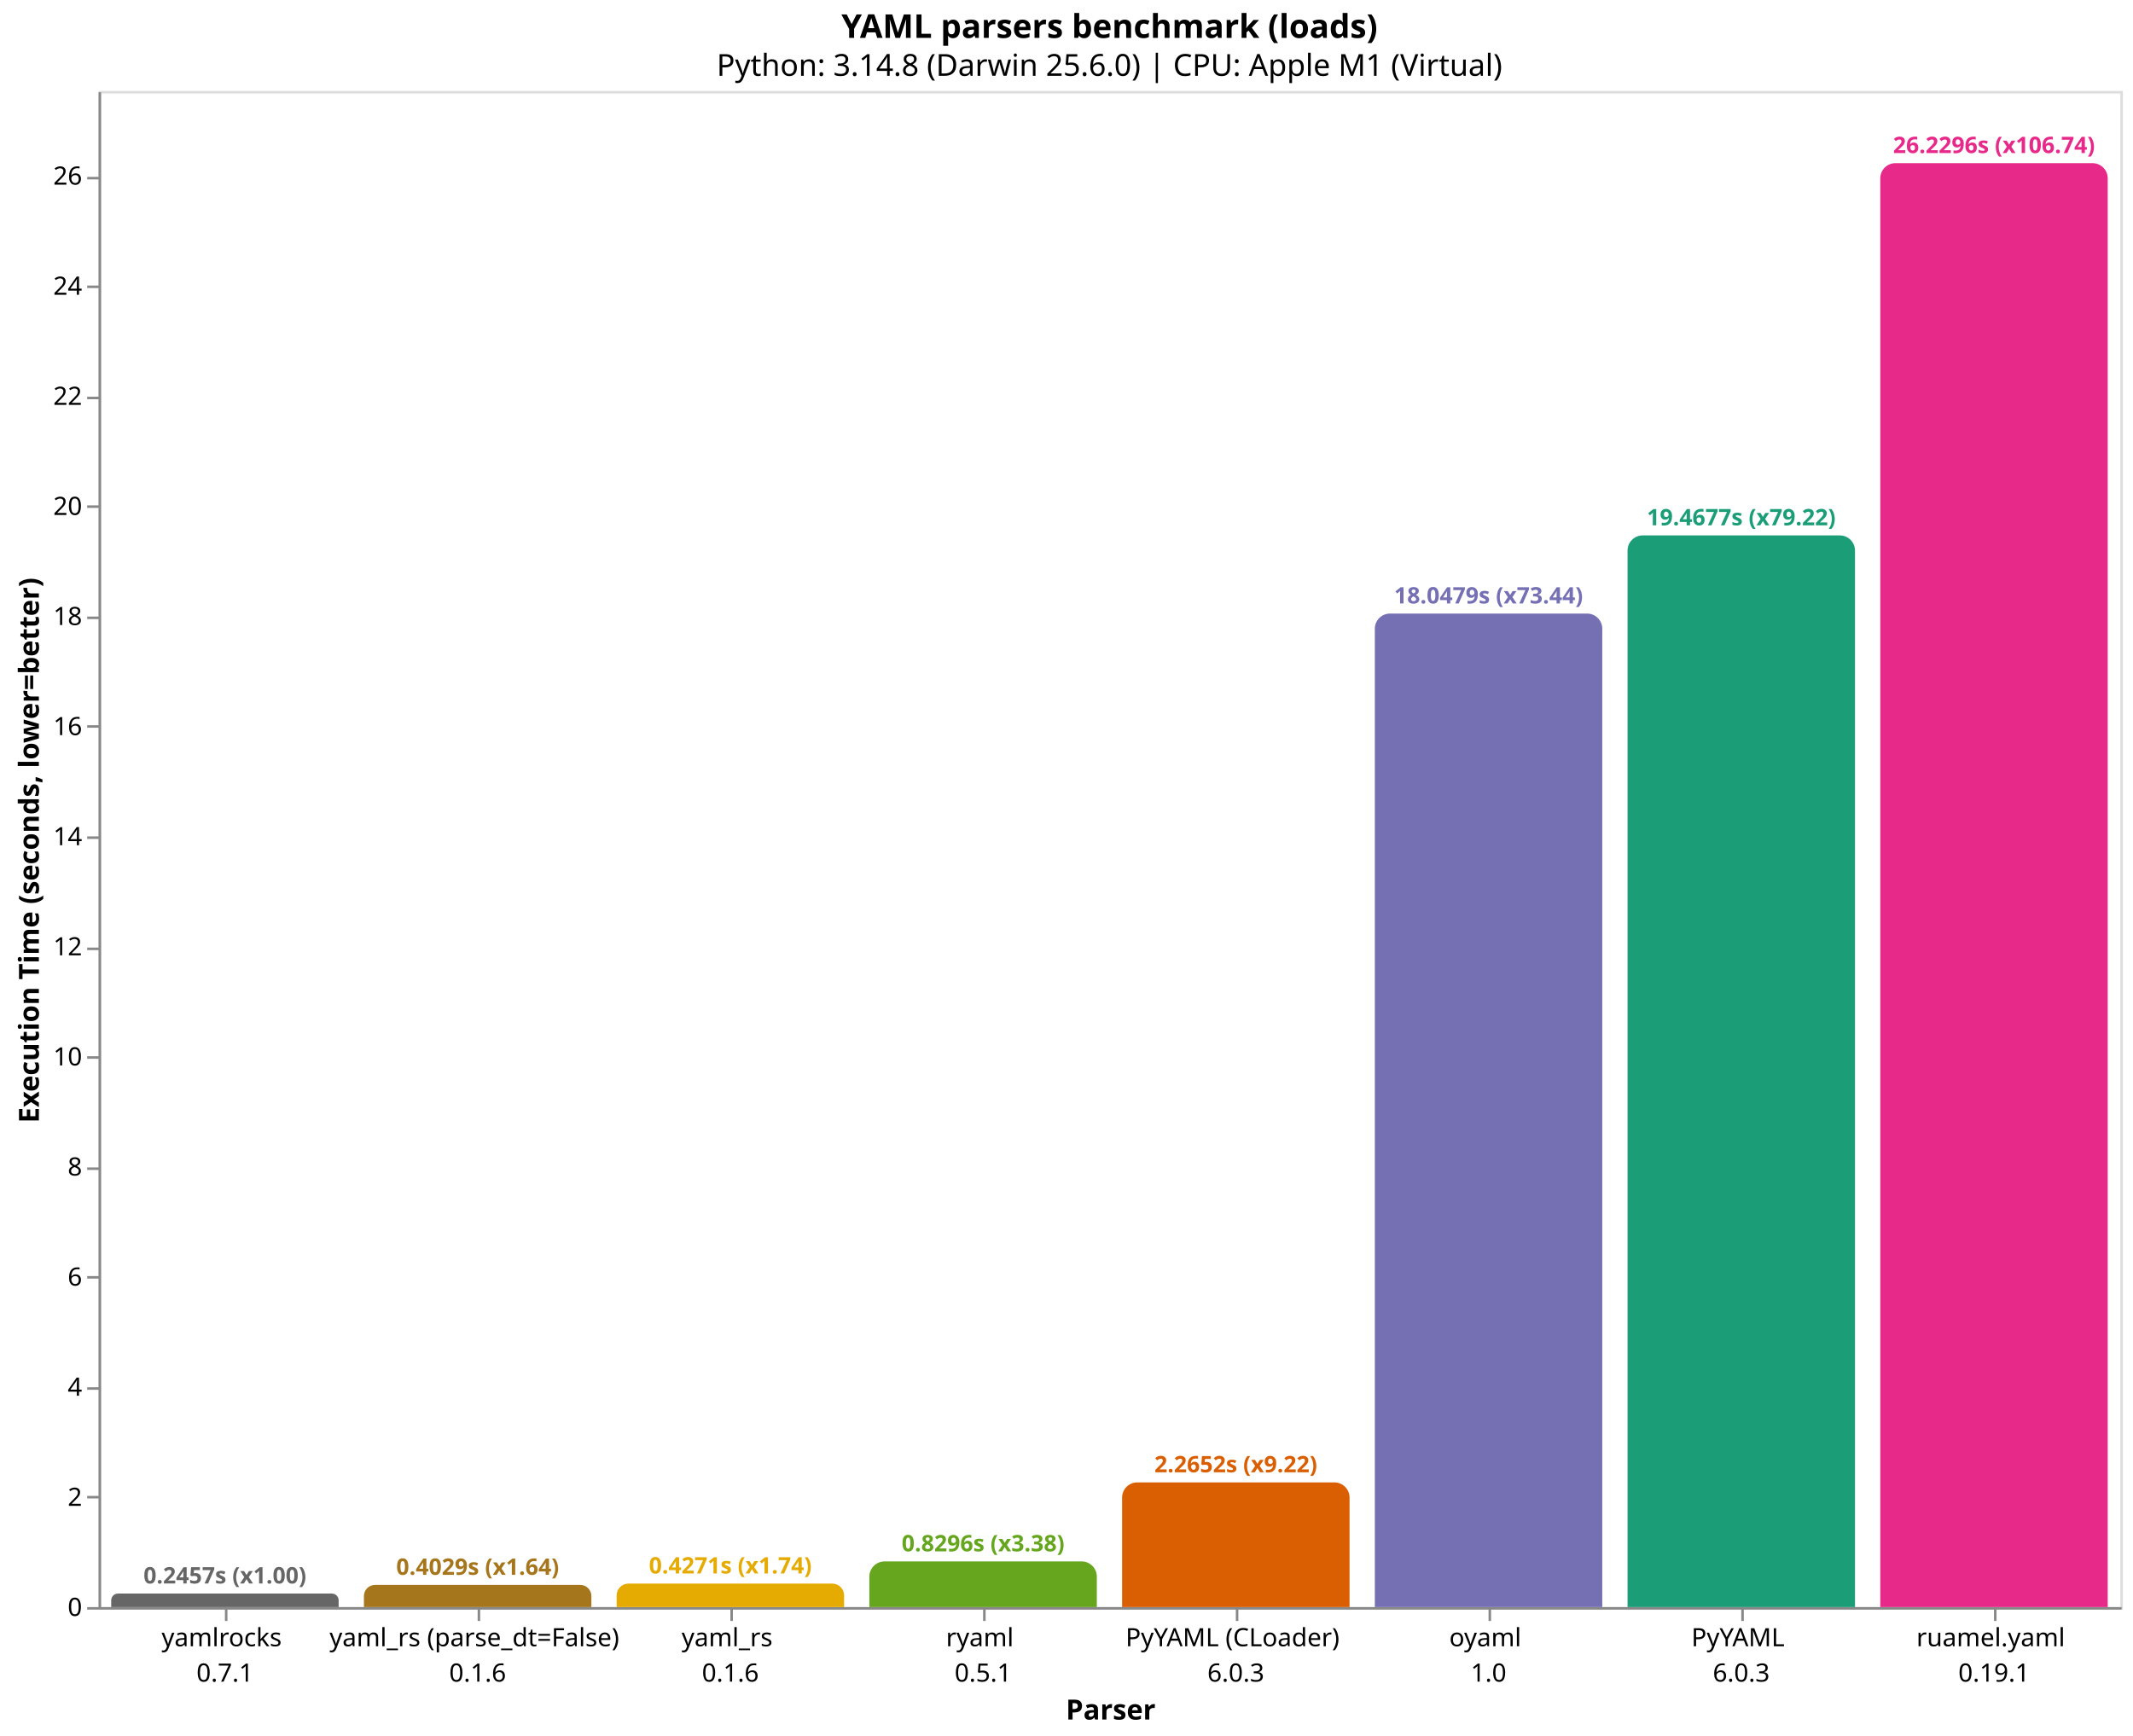
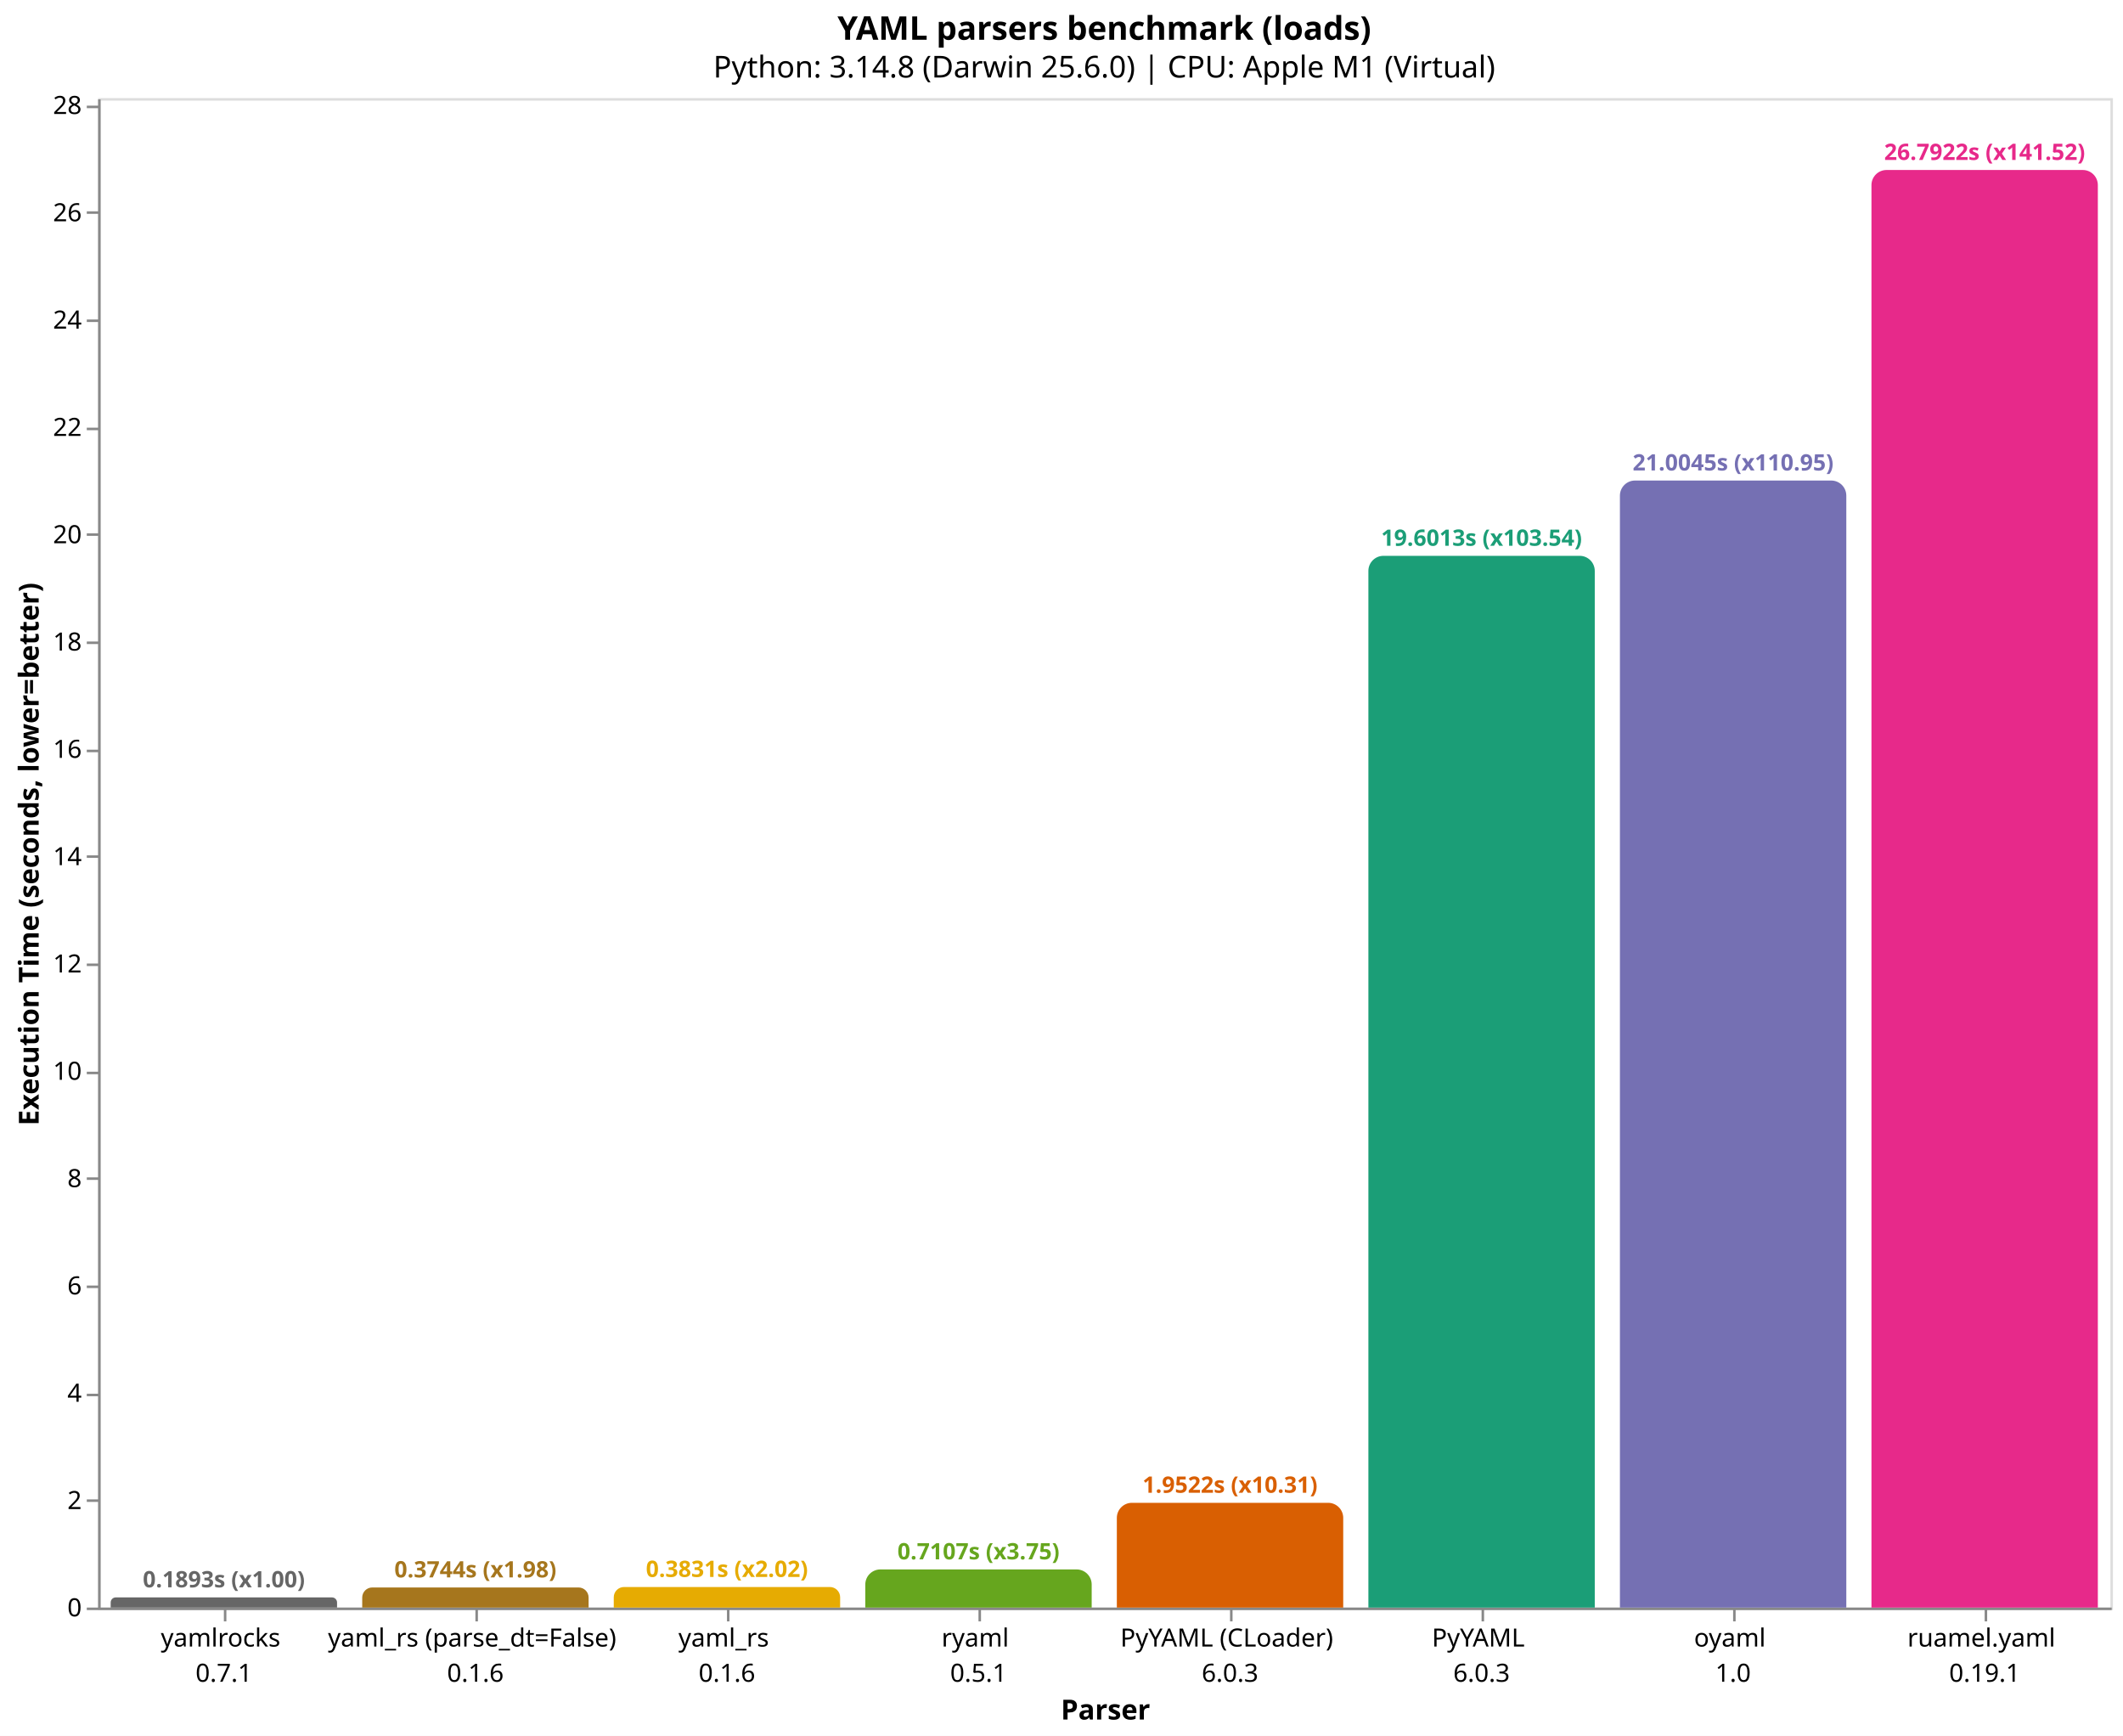
- <svg xmlns="http://www.w3.org/2000/svg" version="1.1" class="marks" width="844" height="687" viewBox="0 0 844 687">
-   <rect width="844" height="687" fill="white" />
-   <g fill="none" stroke-miterlimit="10" transform="translate(39,36)">
+ <svg xmlns="http://www.w3.org/2000/svg" version="1.1" class="marks" width="844" height="690" viewBox="0 0 844 690">
+   <rect width="844" height="690" fill="white" />
+   <g fill="none" stroke-miterlimit="10" transform="translate(39,39)">
    <g class="mark-group role-frame root" role="graphics-object" aria-roledescription="group mark container">
      <g transform="translate(0,0)">
        <path class="background" aria-hidden="true" d="M0.5,0.5h800v600h-800Z" stroke="#ddd" />
        <g>
          <g class="mark-group role-axis" role="graphics-symbol" aria-roledescription="axis" aria-label="X-axis titled 'Parser' for a discrete scale with 8 values: yamlrocks&#10;0.7.1, yaml_rs (parse_dt=False)&#10;0.1.6, yaml_rs&#10;0.1.6, ryaml&#10;0.5.1, PyYAML (CLoader)&#10;6.0.3, ending with ruamel.yaml&#10;0.19.1">
            <g transform="translate(0.5,600.5)">
              <path class="background" aria-hidden="true" d="M0,0h0v0h0Z" pointer-events="none" />
              <g>
                <g class="mark-rule role-axis-tick" pointer-events="none">
                  <line transform="translate(50,0)" x2="0" y2="5" stroke="#888" stroke-width="1" opacity="1" />
                  <line transform="translate(150,0)" x2="0" y2="5" stroke="#888" stroke-width="1" opacity="1" />
                  <line transform="translate(250,0)" x2="0" y2="5" stroke="#888" stroke-width="1" opacity="1" />
                  <line transform="translate(350,0)" x2="0" y2="5" stroke="#888" stroke-width="1" opacity="1" />
                  <line transform="translate(450,0)" x2="0" y2="5" stroke="#888" stroke-width="1" opacity="1" />
                  <line transform="translate(550,0)" x2="0" y2="5" stroke="#888" stroke-width="1" opacity="1" />
                  <line transform="translate(650,0)" x2="0" y2="5" stroke="#888" stroke-width="1" opacity="1" />
                  <line transform="translate(750,0)" x2="0" y2="5" stroke="#888" stroke-width="1" opacity="1" />
                </g>
                <g class="mark-text role-axis-label" pointer-events="none">
                  <text text-anchor="middle" transform="translate(49.5,15)" font-family="sans-serif" font-size="10px" fill="#000" opacity="1">
                    <tspan>yamlrocks</tspan>
                    <tspan x="0" dy="14">0.7.1</tspan>
                  </text>
                  <text text-anchor="middle" transform="translate(149.5,15)" font-family="sans-serif" font-size="10px" fill="#000" opacity="1">
                    <tspan>yaml_rs (parse_dt=False)</tspan>
                    <tspan x="0" dy="14">0.1.6</tspan>
                  </text>
                  <text text-anchor="middle" transform="translate(249.5,15)" font-family="sans-serif" font-size="10px" fill="#000" opacity="1">
                    <tspan>yaml_rs</tspan>
                    <tspan x="0" dy="14">0.1.6</tspan>
                  </text>
                  <text text-anchor="middle" transform="translate(349.5,15)" font-family="sans-serif" font-size="10px" fill="#000" opacity="1">
                    <tspan>ryaml</tspan>
                    <tspan x="0" dy="14">0.5.1</tspan>
                  </text>
                  <text text-anchor="middle" transform="translate(449.5,15)" font-family="sans-serif" font-size="10px" fill="#000" opacity="1">
                    <tspan>PyYAML (CLoader)</tspan>
                    <tspan x="0" dy="14">6.0.3</tspan>
                  </text>
                  <text text-anchor="middle" transform="translate(549.5,15)" font-family="sans-serif" font-size="10px" fill="#000" opacity="1">
+                     <tspan>PyYAML</tspan>
+                     <tspan x="0" dy="14">6.0.3</tspan>
+                   </text>
+                   <text text-anchor="middle" transform="translate(649.5,15)" font-family="sans-serif" font-size="10px" fill="#000" opacity="1">
                    <tspan>oyaml</tspan>
                    <tspan x="0" dy="14">1.0</tspan>
-                   </text>
-                   <text text-anchor="middle" transform="translate(649.5,15)" font-family="sans-serif" font-size="10px" fill="#000" opacity="1">
-                     <tspan>PyYAML</tspan>
-                     <tspan x="0" dy="14">6.0.3</tspan>
                  </text>
                  <text text-anchor="middle" transform="translate(749.5,15)" font-family="sans-serif" font-size="10px" fill="#000" opacity="1">
                    <tspan>ruamel.yaml</tspan>
                    <tspan x="0" dy="14">0.19.1</tspan>
                  </text>
                </g>
                <g class="mark-rule role-axis-domain" pointer-events="none">
                  <line transform="translate(0,0)" x2="800" y2="0" stroke="#888" stroke-width="1" opacity="1" />
                </g>
                <g class="mark-text role-axis-title" pointer-events="none">
                  <text text-anchor="middle" transform="translate(400,44)" font-family="sans-serif" font-size="11px" font-weight="bold" fill="#000" opacity="1">Parser</text>
                </g>
              </g>
              <path class="foreground" aria-hidden="true" d="" pointer-events="none" display="none" />
            </g>
          </g>
          <g class="mark-group role-axis" role="graphics-symbol" aria-roledescription="axis" aria-label="Y-axis titled 'Execution Time (seconds, lower=better)' for a linear scale with values from 0 to 28">
            <g transform="translate(0.5,0.5)">
              <path class="background" aria-hidden="true" d="M0,0h0v0h0Z" pointer-events="none" />
              <g>
                <g class="mark-rule role-axis-tick" pointer-events="none">
                  <line transform="translate(0,600)" x2="-5" y2="0" stroke="#888" stroke-width="1" opacity="1" />
-                   <line transform="translate(0,556)" x2="-5" y2="0" stroke="#888" stroke-width="1" opacity="1" />
-                   <line transform="translate(0,513)" x2="-5" y2="0" stroke="#888" stroke-width="1" opacity="1" />
-                   <line transform="translate(0,469)" x2="-5" y2="0" stroke="#888" stroke-width="1" opacity="1" />
-                   <line transform="translate(0,426)" x2="-5" y2="0" stroke="#888" stroke-width="1" opacity="1" />
-                   <line transform="translate(0,382)" x2="-5" y2="0" stroke="#888" stroke-width="1" opacity="1" />
-                   <line transform="translate(0,339)" x2="-5" y2="0" stroke="#888" stroke-width="1" opacity="1" />
-                   <line transform="translate(0,295)" x2="-5" y2="0" stroke="#888" stroke-width="1" opacity="1" />
-                   <line transform="translate(0,251)" x2="-5" y2="0" stroke="#888" stroke-width="1" opacity="1" />
-                   <line transform="translate(0,208)" x2="-5" y2="0" stroke="#888" stroke-width="1" opacity="1" />
-                   <line transform="translate(0,164)" x2="-5" y2="0" stroke="#888" stroke-width="1" opacity="1" />
-                   <line transform="translate(0,121)" x2="-5" y2="0" stroke="#888" stroke-width="1" opacity="1" />
-                   <line transform="translate(0,77)" x2="-5" y2="0" stroke="#888" stroke-width="1" opacity="1" />
-                   <line transform="translate(0,34)" x2="-5" y2="0" stroke="#888" stroke-width="1" opacity="1" />
+                   <line transform="translate(0,557)" x2="-5" y2="0" stroke="#888" stroke-width="1" opacity="1" />
+                   <line transform="translate(0,515)" x2="-5" y2="0" stroke="#888" stroke-width="1" opacity="1" />
+                   <line transform="translate(0,472)" x2="-5" y2="0" stroke="#888" stroke-width="1" opacity="1" />
+                   <line transform="translate(0,429)" x2="-5" y2="0" stroke="#888" stroke-width="1" opacity="1" />
+                   <line transform="translate(0,387)" x2="-5" y2="0" stroke="#888" stroke-width="1" opacity="1" />
+                   <line transform="translate(0,344)" x2="-5" y2="0" stroke="#888" stroke-width="1" opacity="1" />
+                   <line transform="translate(0,301)" x2="-5" y2="0" stroke="#888" stroke-width="1" opacity="1" />
+                   <line transform="translate(0,259)" x2="-5" y2="0" stroke="#888" stroke-width="1" opacity="1" />
+                   <line transform="translate(0,216)" x2="-5" y2="0" stroke="#888" stroke-width="1" opacity="1" />
+                   <line transform="translate(0,173)" x2="-5" y2="0" stroke="#888" stroke-width="1" opacity="1" />
+                   <line transform="translate(0,131)" x2="-5" y2="0" stroke="#888" stroke-width="1" opacity="1" />
+                   <line transform="translate(0,88)" x2="-5" y2="0" stroke="#888" stroke-width="1" opacity="1" />
+                   <line transform="translate(0,45)" x2="-5" y2="0" stroke="#888" stroke-width="1" opacity="1" />
+                   <line transform="translate(0,3)" x2="-5" y2="0" stroke="#888" stroke-width="1" opacity="1" />
                </g>
                <g class="mark-text role-axis-label" pointer-events="none">
                  <text text-anchor="end" transform="translate(-7,603)" font-family="sans-serif" font-size="10px" fill="#000" opacity="1">0</text>
-                   <text text-anchor="end" transform="translate(-7,559.4288)" font-family="sans-serif" font-size="10px" fill="#000" opacity="1">2</text>
-                   <text text-anchor="end" transform="translate(-7,515.8576)" font-family="sans-serif" font-size="10px" fill="#000" opacity="1">4</text>
-                   <text text-anchor="end" transform="translate(-7,472.2864)" font-family="sans-serif" font-size="10px" fill="#000" opacity="1">6</text>
-                   <text text-anchor="end" transform="translate(-7,428.7151)" font-family="sans-serif" font-size="10px" fill="#000" opacity="1">8</text>
-                   <text text-anchor="end" transform="translate(-7,385.1439)" font-family="sans-serif" font-size="10px" fill="#000" opacity="1">10</text>
-                   <text text-anchor="end" transform="translate(-7,341.5727)" font-family="sans-serif" font-size="10px" fill="#000" opacity="1">12</text>
-                   <text text-anchor="end" transform="translate(-7,298.0015)" font-family="sans-serif" font-size="10px" fill="#000" opacity="1">14</text>
-                   <text text-anchor="end" transform="translate(-7,254.4303)" font-family="sans-serif" font-size="10px" fill="#000" opacity="1">16</text>
-                   <text text-anchor="end" transform="translate(-7,210.8591)" font-family="sans-serif" font-size="10px" fill="#000" opacity="1">18</text>
-                   <text text-anchor="end" transform="translate(-7,167.2879)" font-family="sans-serif" font-size="10px" fill="#000" opacity="1">20</text>
-                   <text text-anchor="end" transform="translate(-7,123.7166)" font-family="sans-serif" font-size="10px" fill="#000" opacity="1">22</text>
-                   <text text-anchor="end" transform="translate(-7,80.14543)" font-family="sans-serif" font-size="10px" fill="#000" opacity="1">24</text>
-                   <text text-anchor="end" transform="translate(-7,36.57421)" font-family="sans-serif" font-size="10px" fill="#000" opacity="1">26</text>
+                   <text text-anchor="end" transform="translate(-7,560.3436)" font-family="sans-serif" font-size="10px" fill="#000" opacity="1">2</text>
+                   <text text-anchor="end" transform="translate(-7,517.6872)" font-family="sans-serif" font-size="10px" fill="#000" opacity="1">4</text>
+                   <text text-anchor="end" transform="translate(-7,475.0308)" font-family="sans-serif" font-size="10px" fill="#000" opacity="1">6</text>
+                   <text text-anchor="end" transform="translate(-7,432.3744)" font-family="sans-serif" font-size="10px" fill="#000" opacity="1">8</text>
+                   <text text-anchor="end" transform="translate(-7,389.718)" font-family="sans-serif" font-size="10px" fill="#000" opacity="1">10</text>
+                   <text text-anchor="end" transform="translate(-7,347.0616)" font-family="sans-serif" font-size="10px" fill="#000" opacity="1">12</text>
+                   <text text-anchor="end" transform="translate(-7,304.4052)" font-family="sans-serif" font-size="10px" fill="#000" opacity="1">14</text>
+                   <text text-anchor="end" transform="translate(-7,261.7488)" font-family="sans-serif" font-size="10px" fill="#000" opacity="1">16</text>
+                   <text text-anchor="end" transform="translate(-7,219.0924)" font-family="sans-serif" font-size="10px" fill="#000" opacity="1">18</text>
+                   <text text-anchor="end" transform="translate(-7,176.436)" font-family="sans-serif" font-size="10px" fill="#000" opacity="1">20</text>
+                   <text text-anchor="end" transform="translate(-7,133.7795)" font-family="sans-serif" font-size="10px" fill="#000" opacity="1">22</text>
+                   <text text-anchor="end" transform="translate(-7,91.12314)" font-family="sans-serif" font-size="10px" fill="#000" opacity="1">24</text>
+                   <text text-anchor="end" transform="translate(-7,48.46674)" font-family="sans-serif" font-size="10px" fill="#000" opacity="1">26</text>
+                   <text text-anchor="end" transform="translate(-7,5.810334)" font-family="sans-serif" font-size="10px" fill="#000" opacity="1">28</text>
                </g>
                <g class="mark-rule role-axis-domain" pointer-events="none">
                  <line transform="translate(0,600)" x2="0" y2="-600" stroke="#888" stroke-width="1" opacity="1" />
                </g>
                <g class="mark-text role-axis-title" pointer-events="none">
                  <text text-anchor="middle" transform="translate(-22.12305,300) rotate(-90) translate(0,-2)" font-family="sans-serif" font-size="11px" font-weight="bold" fill="#000" opacity="1">Execution Time (seconds, lower=better)</text>
                </g>
              </g>
              <path class="foreground" aria-hidden="true" d="" pointer-events="none" display="none" />
            </g>
          </g>
          <g class="mark-group role-scope" role="graphics-object" aria-roledescription="group mark container">
-             <g transform="translate(5,594.6465)">
-               <path class="background" aria-hidden="true" d="M2.677,0L87.323,0C88.801,0,90,1.199,90,2.677L90,5.353C90,5.353,90,5.353,90,5.353L0,5.353C0,5.353,0,5.353,0,5.353L0,2.677C0,1.199,1.199,0,2.677,0Z" />
+             <g transform="translate(5,595.9622)">
+               <path class="background" aria-hidden="true" d="M2.019,0L87.981,0C89.095,0,90,0.905,90,2.019L90,4.038C90,4.038,90,4.038,90,4.038L0,4.038C0,4.038,0,4.038,0,4.038L0,2.019C0,0.905,0.905,0,2.019,0Z" />
              <g clip-path="url(#clip1)">
                <g class="mark-group role-scope" role="graphics-object" aria-roledescription="group mark container">
-                   <g transform="translate(0,-594.6465)">
-                     <path class="background" aria-hidden="true" d="M0,0h90v0h-90Z" />
-                     <g>
-                       <g class="mark-rect role-mark layer_0_marks" role="graphics-object" aria-roledescription="rect mark container">
-                         <path aria-label="Parser: yamlrocks&#10;0.7.1; Execution Time (seconds, lower=better): 0.245733875; parser: yamlrocks; Execution Time (s): 0.2457; Slowdown: 1.00" role="graphics-symbol" aria-roledescription="bar" d="M0,594.647h90v5.353h-90Z" fill="#666666" />
-                       </g>
-                     </g>
-                     <path class="foreground" aria-hidden="true" d="" display="none" />
-                   </g>
-                 </g>
-               </g>
-               <path class="foreground" aria-hidden="true" d="" display="none" />
-             </g>
-             <g transform="translate(105,591.2234)">
-               <path class="background" aria-hidden="true" d="M4.388,0L85.612,0C88.034,0,90,1.966,90,4.388L90,8.777C90,8.777,90,8.777,90,8.777L0,8.777C0,8.777,0,8.777,0,8.777L0,4.388C0,1.966,1.966,0,4.388,0Z" />
+                   <g transform="translate(0,-595.9622)">
+                     <path class="background" aria-hidden="true" d="M0,0h90v0h-90Z" />
+                     <g>
+                       <g class="mark-rect role-mark layer_0_marks" role="graphics-object" aria-roledescription="rect mark container">
+                         <path aria-label="Parser: yamlrocks&#10;0.7.1; Execution Time (seconds, lower=better): 0.189315403; parser: yamlrocks; Execution Time (s): 0.1893; Slowdown: 1.00" role="graphics-symbol" aria-roledescription="bar" d="M0,595.962h90v4.038h-90Z" fill="#666666" />
+                       </g>
+                     </g>
+                     <path class="foreground" aria-hidden="true" d="" display="none" />
+                   </g>
+                 </g>
+               </g>
+               <path class="foreground" aria-hidden="true" d="" display="none" />
+             </g>
+             <g transform="translate(105,592.0141)">
+               <path class="background" aria-hidden="true" d="M3.993,0L86.007,0C88.211,0,90,1.789,90,3.993L90,7.986C90,7.986,90,7.986,90,7.986L0,7.986C0,7.986,0,7.986,0,7.986L0,3.993C0,1.789,1.789,0,3.993,0Z" />
              <g clip-path="url(#clip2)">
                <g class="mark-group role-scope" role="graphics-object" aria-roledescription="group mark container">
-                   <g transform="translate(0,-591.2234)">
-                     <path class="background" aria-hidden="true" d="M0,0h90v0h-90Z" />
-                     <g>
-                       <g class="mark-rect role-mark layer_0_marks" role="graphics-object" aria-roledescription="rect mark container">
-                         <path aria-label="Parser: yaml_rs (parse_dt=False)&#10;0.1.6; Execution Time (seconds, lower=better): 0.402861375; parser: yaml_rs (parse_dt=False); Execution Time (s): 0.4029; Slowdown: 1.64" role="graphics-symbol" aria-roledescription="bar" d="M0,591.223h90v8.777h-90Z" fill="#a6761d" />
-                       </g>
-                     </g>
-                     <path class="foreground" aria-hidden="true" d="" display="none" />
-                   </g>
-                 </g>
-               </g>
-               <path class="foreground" aria-hidden="true" d="" display="none" />
-             </g>
-             <g transform="translate(205,590.696)">
-               <path class="background" aria-hidden="true" d="M4.652,0L85.348,0C87.916,0,90,2.084,90,4.652L90,9.304C90,9.304,90,9.304,90,9.304L0,9.304C0,9.304,0,9.304,0,9.304L0,4.652C0,2.084,2.084,0,4.652,0Z" />
+                   <g transform="translate(0,-592.0141)">
+                     <path class="background" aria-hidden="true" d="M0,0h90v0h-90Z" />
+                     <g>
+                       <g class="mark-rect role-mark layer_0_marks" role="graphics-object" aria-roledescription="rect mark container">
+                         <path aria-label="Parser: yaml_rs (parse_dt=False)&#10;0.1.6; Execution Time (seconds, lower=better): 0.374429152667; parser: yaml_rs (parse_dt=False); Execution Time (s): 0.3744; Slowdown: 1.98" role="graphics-symbol" aria-roledescription="bar" d="M0,592.014h90v7.986h-90Z" fill="#a6761d" />
+                       </g>
+                     </g>
+                     <path class="foreground" aria-hidden="true" d="" display="none" />
+                   </g>
+                 </g>
+               </g>
+               <path class="foreground" aria-hidden="true" d="" display="none" />
+             </g>
+             <g transform="translate(205,591.8289)">
+               <path class="background" aria-hidden="true" d="M4.086,0L85.914,0C88.169,0,90,1.831,90,4.086L90,8.171C90,8.171,90,8.171,90,8.171L0,8.171C0,8.171,0,8.171,0,8.171L0,4.086C0,1.831,1.831,0,4.086,0Z" />
              <g clip-path="url(#clip3)">
                <g class="mark-group role-scope" role="graphics-object" aria-roledescription="group mark container">
-                   <g transform="translate(0,-590.696)">
-                     <path class="background" aria-hidden="true" d="M0,0h90v0h-90Z" />
-                     <g>
-                       <g class="mark-rect role-mark layer_0_marks" role="graphics-object" aria-roledescription="rect mark container">
-                         <path aria-label="Parser: yaml_rs&#10;0.1.6; Execution Time (seconds, lower=better): 0.427072611; parser: yaml_rs; Execution Time (s): 0.4271; Slowdown: 1.74" role="graphics-symbol" aria-roledescription="bar" d="M0,590.696h90v9.304h-90Z" fill="#e6ab02" />
-                       </g>
-                     </g>
-                     <path class="foreground" aria-hidden="true" d="" display="none" />
-                   </g>
-                 </g>
-               </g>
-               <path class="foreground" aria-hidden="true" d="" display="none" />
-             </g>
-             <g transform="translate(305,581.9274)">
-               <path class="background" aria-hidden="true" d="M6,0L84,0C87.311,0,90,2.689,90,6L90,18.073C90,18.073,90,18.073,90,18.073L0,18.073C0,18.073,0,18.073,0,18.073L0,6C0,2.689,2.689,0,6,0Z" />
+                   <g transform="translate(0,-591.8289)">
+                     <path class="background" aria-hidden="true" d="M0,0h90v0h-90Z" />
+                     <g>
+                       <g class="mark-rect role-mark layer_0_marks" role="graphics-object" aria-roledescription="rect mark container">
+                         <path aria-label="Parser: yaml_rs&#10;0.1.6; Execution Time (seconds, lower=better): 0.383112111333; parser: yaml_rs; Execution Time (s): 0.3831; Slowdown: 2.02" role="graphics-symbol" aria-roledescription="bar" d="M0,591.829h90v8.171h-90Z" fill="#e6ab02" />
+                       </g>
+                     </g>
+                     <path class="foreground" aria-hidden="true" d="" display="none" />
+                   </g>
+                 </g>
+               </g>
+               <path class="foreground" aria-hidden="true" d="" display="none" />
+             </g>
+             <g transform="translate(305,584.8422)">
+               <path class="background" aria-hidden="true" d="M6,0L84,0C87.311,0,90,2.689,90,6L90,15.158C90,15.158,90,15.158,90,15.158L0,15.158C0,15.158,0,15.158,0,15.158L0,6C0,2.689,2.689,0,6,0Z" />
              <g clip-path="url(#clip4)">
                <g class="mark-group role-scope" role="graphics-object" aria-roledescription="group mark container">
-                   <g transform="translate(0,-581.9274)">
-                     <path class="background" aria-hidden="true" d="M0,0h90v0h-90Z" />
-                     <g>
-                       <g class="mark-rect role-mark layer_0_marks" role="graphics-object" aria-roledescription="rect mark container">
-                         <path aria-label="Parser: ryaml&#10;0.5.1; Execution Time (seconds, lower=better): 0.829567291667; parser: ryaml; Execution Time (s): 0.8296; Slowdown: 3.38" role="graphics-symbol" aria-roledescription="bar" d="M0,581.927h90v18.073h-90Z" fill="#66a61e" />
-                       </g>
-                     </g>
-                     <path class="foreground" aria-hidden="true" d="" display="none" />
-                   </g>
-                 </g>
-               </g>
-               <path class="foreground" aria-hidden="true" d="" display="none" />
-             </g>
-             <g transform="translate(405,550.6513)">
-               <path class="background" aria-hidden="true" d="M6,0L84,0C87.311,0,90,2.689,90,6L90,49.349C90,49.349,90,49.349,90,49.349L0,49.349C0,49.349,0,49.349,0,49.349L0,6C0,2.689,2.689,0,6,0Z" />
+                   <g transform="translate(0,-584.8422)">
+                     <path class="background" aria-hidden="true" d="M0,0h90v0h-90Z" />
+                     <g>
+                       <g class="mark-rect role-mark layer_0_marks" role="graphics-object" aria-roledescription="rect mark container">
+                         <path aria-label="Parser: ryaml&#10;0.5.1; Execution Time (seconds, lower=better): 0.710693347333; parser: ryaml; Execution Time (s): 0.7107; Slowdown: 3.75" role="graphics-symbol" aria-roledescription="bar" d="M0,584.842h90v15.158h-90Z" fill="#66a61e" />
+                       </g>
+                     </g>
+                     <path class="foreground" aria-hidden="true" d="" display="none" />
+                   </g>
+                 </g>
+               </g>
+               <path class="foreground" aria-hidden="true" d="" display="none" />
+             </g>
+             <g transform="translate(405,558.3622)">
+               <path class="background" aria-hidden="true" d="M6,0L84,0C87.311,0,90,2.689,90,6L90,41.638C90,41.638,90,41.638,90,41.638L0,41.638C0,41.638,0,41.638,0,41.638L0,6C0,2.689,2.689,0,6,0Z" />
              <g clip-path="url(#clip5)">
                <g class="mark-group role-scope" role="graphics-object" aria-roledescription="group mark container">
-                   <g transform="translate(0,-550.6513)">
-                     <path class="background" aria-hidden="true" d="M0,0h90v0h-90Z" />
-                     <g>
-                       <g class="mark-rect role-mark layer_0_marks" role="graphics-object" aria-roledescription="rect mark container">
-                         <path aria-label="Parser: PyYAML (CLoader)&#10;6.0.3; Execution Time (seconds, lower=better): 2.26519938867; parser: PyYAML (CLoader); Execution Time (s): 2.2652; Slowdown: 9.22" role="graphics-symbol" aria-roledescription="bar" d="M0,550.651h90v49.349h-90Z" fill="#d95f02" />
-                       </g>
-                     </g>
-                     <path class="foreground" aria-hidden="true" d="" display="none" />
-                   </g>
-                 </g>
-               </g>
-               <path class="foreground" aria-hidden="true" d="" display="none" />
-             </g>
-             <g transform="translate(505,206.8159)">
-               <path class="background" aria-hidden="true" d="M6,0L84,0C87.311,0,90,2.689,90,6L90,393.184C90,393.184,90,393.184,90,393.184L0,393.184C0,393.184,0,393.184,0,393.184L0,6C0,2.689,2.689,0,6,0Z" />
+                   <g transform="translate(0,-558.3622)">
+                     <path class="background" aria-hidden="true" d="M0,0h90v0h-90Z" />
+                     <g>
+                       <g class="mark-rect role-mark layer_0_marks" role="graphics-object" aria-roledescription="rect mark container">
+                         <path aria-label="Parser: PyYAML (CLoader)&#10;6.0.3; Execution Time (seconds, lower=better): 1.95224298633; parser: PyYAML (CLoader); Execution Time (s): 1.9522; Slowdown: 10.31" role="graphics-symbol" aria-roledescription="bar" d="M0,558.362h90v41.638h-90Z" fill="#d95f02" />
+                       </g>
+                     </g>
+                     <path class="foreground" aria-hidden="true" d="" display="none" />
+                   </g>
+                 </g>
+               </g>
+               <path class="foreground" aria-hidden="true" d="" display="none" />
+             </g>
+             <g transform="translate(505,181.9396)">
+               <path class="background" aria-hidden="true" d="M6,0L84,0C87.311,0,90,2.689,90,6L90,418.06C90,418.06,90,418.06,90,418.06L0,418.06C0,418.06,0,418.06,0,418.06L0,6C0,2.689,2.689,0,6,0Z" />
              <g clip-path="url(#clip6)">
                <g class="mark-group role-scope" role="graphics-object" aria-roledescription="group mark container">
-                   <g transform="translate(0,-206.8159)">
-                     <path class="background" aria-hidden="true" d="M0,0h90v0h-90Z" />
-                     <g>
-                       <g class="mark-rect role-mark layer_0_marks" role="graphics-object" aria-roledescription="rect mark container">
-                         <path aria-label="Parser: oyaml&#10;1.0; Execution Time (seconds, lower=better): 18.0478835143; parser: oyaml; Execution Time (s): 18.0479; Slowdown: 73.44" role="graphics-symbol" aria-roledescription="bar" d="M0,206.816h90v393.184h-90Z" fill="#7570b3" />
-                       </g>
-                     </g>
-                     <path class="foreground" aria-hidden="true" d="" display="none" />
-                   </g>
-                 </g>
-               </g>
-               <path class="foreground" aria-hidden="true" d="" display="none" />
-             </g>
-             <g transform="translate(605,175.8833)">
-               <path class="background" aria-hidden="true" d="M6,0L84,0C87.311,0,90,2.689,90,6L90,424.117C90,424.117,90,424.117,90,424.117L0,424.117C0,424.117,0,424.117,0,424.117L0,6C0,2.689,2.689,0,6,0Z" />
+                   <g transform="translate(0,-181.9396)">
+                     <path class="background" aria-hidden="true" d="M0,0h90v0h-90Z" />
+                     <g>
+                       <g class="mark-rect role-mark layer_0_marks" role="graphics-object" aria-roledescription="rect mark container">
+                         <path aria-label="Parser: PyYAML&#10;6.0.3; Execution Time (seconds, lower=better): 19.6012967363; parser: PyYAML; Execution Time (s): 19.6013; Slowdown: 103.54" role="graphics-symbol" aria-roledescription="bar" d="M0,181.94h90v418.06h-90Z" fill="#1b9e77" />
+                       </g>
+                     </g>
+                     <path class="foreground" aria-hidden="true" d="" display="none" />
+                   </g>
+                 </g>
+               </g>
+               <path class="foreground" aria-hidden="true" d="" display="none" />
+             </g>
+             <g transform="translate(605,152.0115)">
+               <path class="background" aria-hidden="true" d="M6,0L84,0C87.311,0,90,2.689,90,6L90,447.989C90,447.989,90,447.989,90,447.989L0,447.989C0,447.989,0,447.989,0,447.989L0,6C0,2.689,2.689,0,6,0Z" />
              <g clip-path="url(#clip7)">
                <g class="mark-group role-scope" role="graphics-object" aria-roledescription="group mark container">
-                   <g transform="translate(0,-175.8833)">
-                     <path class="background" aria-hidden="true" d="M0,0h90v0h-90Z" />
-                     <g>
-                       <g class="mark-rect role-mark layer_0_marks" role="graphics-object" aria-roledescription="rect mark container">
-                         <path aria-label="Parser: PyYAML&#10;6.0.3; Execution Time (seconds, lower=better): 19.4677469167; parser: PyYAML; Execution Time (s): 19.4677; Slowdown: 79.22" role="graphics-symbol" aria-roledescription="bar" d="M0,175.883h90v424.117h-90Z" fill="#1b9e77" />
+                   <g transform="translate(0,-152.0115)">
+                     <path class="background" aria-hidden="true" d="M0,0h90v0h-90Z" />
+                     <g>
+                       <g class="mark-rect role-mark layer_0_marks" role="graphics-object" aria-roledescription="rect mark container">
+                         <path aria-label="Parser: oyaml&#10;1.0; Execution Time (seconds, lower=better): 21.0045147087; parser: oyaml; Execution Time (s): 21.0045; Slowdown: 110.95" role="graphics-symbol" aria-roledescription="bar" d="M0,152.011h90v447.989h-90Z" fill="#7570b3" />
                      </g>
                    </g>
                    <path class="foreground" aria-hidden="true" d="" display="none" />
                  </g>
                </g>
              </g>
              <path class="foreground" aria-hidden="true" d="" display="none" />
            </g>
            <g transform="translate(705,28.57143)">
              <path class="background" aria-hidden="true" d="M6,0L84,0C87.311,0,90,2.689,90,6L90,571.429C90,571.429,90,571.429,90,571.429L0,571.429C0,571.429,0,571.429,0,571.429L0,6C0,2.689,2.689,0,6,0Z" />
              <g clip-path="url(#clip8)">
                <g class="mark-group role-scope" role="graphics-object" aria-roledescription="group mark container">
                  <g transform="translate(0,-28.57143)">
                    <path class="background" aria-hidden="true" d="M0,0h90v0h-90Z" />
                    <g>
                      <g class="mark-rect role-mark layer_0_marks" role="graphics-object" aria-roledescription="rect mark container">
-                         <path aria-label="Parser: ruamel.yaml&#10;0.19.1; Execution Time (seconds, lower=better): 26.2296371523; parser: ruamel.yaml; Execution Time (s): 26.2296; Slowdown: 106.74" role="graphics-symbol" aria-roledescription="bar" d="M0,28.571h90v571.429h-90Z" fill="#e7298a" />
+                         <path aria-label="Parser: ruamel.yaml&#10;0.19.1; Execution Time (seconds, lower=better): 26.7921581663; parser: ruamel.yaml; Execution Time (s): 26.7922; Slowdown: 141.52" role="graphics-symbol" aria-roledescription="bar" d="M0,28.571h90v571.429h-90Z" fill="#e7298a" />
                      </g>
                    </g>
                    <path class="foreground" aria-hidden="true" d="" display="none" />
                  </g>
                </g>
              </g>
              <path class="foreground" aria-hidden="true" d="" display="none" />
            </g>
          </g>
          <g class="mark-text role-mark layer_1_marks" role="graphics-object" aria-roledescription="text mark container">
-             <text aria-label="Parser: yamlrocks&#10;0.7.1; Execution Time (seconds, lower=better): 0.245733875; parser: yamlrocks; label: 0.2457s (x1.00); Execution Time (s): 0.2457; Slowdown: 1.00" role="graphics-symbol" aria-roledescription="text mark" text-anchor="middle" transform="translate(50,590.6465)" font-family="sans-serif" font-size="9px" font-weight="bold" fill="#666666">0.2457s (x1.00)</text>
-             <text aria-label="Parser: yaml_rs (parse_dt=False)&#10;0.1.6; Execution Time (seconds, lower=better): 0.402861375; parser: yaml_rs (parse_dt=False); label: 0.4029s (x1.64); Execution Time (s): 0.4029; Slowdown: 1.64" role="graphics-symbol" aria-roledescription="text mark" text-anchor="middle" transform="translate(150,587.2234)" font-family="sans-serif" font-size="9px" font-weight="bold" fill="#a6761d">0.4029s (x1.64)</text>
-             <text aria-label="Parser: yaml_rs&#10;0.1.6; Execution Time (seconds, lower=better): 0.427072611; parser: yaml_rs; label: 0.4271s (x1.74); Execution Time (s): 0.4271; Slowdown: 1.74" role="graphics-symbol" aria-roledescription="text mark" text-anchor="middle" transform="translate(250,586.696)" font-family="sans-serif" font-size="9px" font-weight="bold" fill="#e6ab02">0.4271s (x1.74)</text>
-             <text aria-label="Parser: ryaml&#10;0.5.1; Execution Time (seconds, lower=better): 0.829567291667; parser: ryaml; label: 0.8296s (x3.38); Execution Time (s): 0.8296; Slowdown: 3.38" role="graphics-symbol" aria-roledescription="text mark" text-anchor="middle" transform="translate(350,577.9274)" font-family="sans-serif" font-size="9px" font-weight="bold" fill="#66a61e">0.8296s (x3.38)</text>
-             <text aria-label="Parser: PyYAML (CLoader)&#10;6.0.3; Execution Time (seconds, lower=better): 2.26519938867; parser: PyYAML (CLoader); label: 2.2652s (x9.22); Execution Time (s): 2.2652; Slowdown: 9.22" role="graphics-symbol" aria-roledescription="text mark" text-anchor="middle" transform="translate(450,546.6513)" font-family="sans-serif" font-size="9px" font-weight="bold" fill="#d95f02">2.2652s (x9.22)</text>
-             <text aria-label="Parser: oyaml&#10;1.0; Execution Time (seconds, lower=better): 18.0478835143; parser: oyaml; label: 18.0479s (x73.44); Execution Time (s): 18.0479; Slowdown: 73.44" role="graphics-symbol" aria-roledescription="text mark" text-anchor="middle" transform="translate(550,202.8159)" font-family="sans-serif" font-size="9px" font-weight="bold" fill="#7570b3">18.0479s (x73.44)</text>
-             <text aria-label="Parser: PyYAML&#10;6.0.3; Execution Time (seconds, lower=better): 19.4677469167; parser: PyYAML; label: 19.4677s (x79.22); Execution Time (s): 19.4677; Slowdown: 79.22" role="graphics-symbol" aria-roledescription="text mark" text-anchor="middle" transform="translate(650,171.8833)" font-family="sans-serif" font-size="9px" font-weight="bold" fill="#1b9e77">19.4677s (x79.22)</text>
-             <text aria-label="Parser: ruamel.yaml&#10;0.19.1; Execution Time (seconds, lower=better): 26.2296371523; parser: ruamel.yaml; label: 26.2296s (x106.74); Execution Time (s): 26.2296; Slowdown: 106.74" role="graphics-symbol" aria-roledescription="text mark" text-anchor="middle" transform="translate(750,24.57143)" font-family="sans-serif" font-size="9px" font-weight="bold" fill="#e7298a">26.2296s (x106.74)</text>
+             <text aria-label="Parser: yamlrocks&#10;0.7.1; Execution Time (seconds, lower=better): 0.189315403; parser: yamlrocks; label: 0.1893s (x1.00); Execution Time (s): 0.1893; Slowdown: 1.00" role="graphics-symbol" aria-roledescription="text mark" text-anchor="middle" transform="translate(50,591.9622)" font-family="sans-serif" font-size="9px" font-weight="bold" fill="#666666">0.1893s (x1.00)</text>
+             <text aria-label="Parser: yaml_rs (parse_dt=False)&#10;0.1.6; Execution Time (seconds, lower=better): 0.374429152667; parser: yaml_rs (parse_dt=False); label: 0.3744s (x1.98); Execution Time (s): 0.3744; Slowdown: 1.98" role="graphics-symbol" aria-roledescription="text mark" text-anchor="middle" transform="translate(150,588.0141)" font-family="sans-serif" font-size="9px" font-weight="bold" fill="#a6761d">0.3744s (x1.98)</text>
+             <text aria-label="Parser: yaml_rs&#10;0.1.6; Execution Time (seconds, lower=better): 0.383112111333; parser: yaml_rs; label: 0.3831s (x2.02); Execution Time (s): 0.3831; Slowdown: 2.02" role="graphics-symbol" aria-roledescription="text mark" text-anchor="middle" transform="translate(250,587.8289)" font-family="sans-serif" font-size="9px" font-weight="bold" fill="#e6ab02">0.3831s (x2.02)</text>
+             <text aria-label="Parser: ryaml&#10;0.5.1; Execution Time (seconds, lower=better): 0.710693347333; parser: ryaml; label: 0.7107s (x3.75); Execution Time (s): 0.7107; Slowdown: 3.75" role="graphics-symbol" aria-roledescription="text mark" text-anchor="middle" transform="translate(350,580.8422)" font-family="sans-serif" font-size="9px" font-weight="bold" fill="#66a61e">0.7107s (x3.75)</text>
+             <text aria-label="Parser: PyYAML (CLoader)&#10;6.0.3; Execution Time (seconds, lower=better): 1.95224298633; parser: PyYAML (CLoader); label: 1.9522s (x10.31); Execution Time (s): 1.9522; Slowdown: 10.31" role="graphics-symbol" aria-roledescription="text mark" text-anchor="middle" transform="translate(450,554.3622)" font-family="sans-serif" font-size="9px" font-weight="bold" fill="#d95f02">1.9522s (x10.31)</text>
+             <text aria-label="Parser: PyYAML&#10;6.0.3; Execution Time (seconds, lower=better): 19.6012967363; parser: PyYAML; label: 19.6013s (x103.54); Execution Time (s): 19.6013; Slowdown: 103.54" role="graphics-symbol" aria-roledescription="text mark" text-anchor="middle" transform="translate(550,177.9396)" font-family="sans-serif" font-size="9px" font-weight="bold" fill="#1b9e77">19.6013s (x103.54)</text>
+             <text aria-label="Parser: oyaml&#10;1.0; Execution Time (seconds, lower=better): 21.0045147087; parser: oyaml; label: 21.0045s (x110.95); Execution Time (s): 21.0045; Slowdown: 110.95" role="graphics-symbol" aria-roledescription="text mark" text-anchor="middle" transform="translate(650,148.0115)" font-family="sans-serif" font-size="9px" font-weight="bold" fill="#7570b3">21.0045s (x110.95)</text>
+             <text aria-label="Parser: ruamel.yaml&#10;0.19.1; Execution Time (seconds, lower=better): 26.7921581663; parser: ruamel.yaml; label: 26.7922s (x141.52); Execution Time (s): 26.7922; Slowdown: 141.52" role="graphics-symbol" aria-roledescription="text mark" text-anchor="middle" transform="translate(750,24.57143)" font-family="sans-serif" font-size="9px" font-weight="bold" fill="#e7298a">26.7922s (x141.52)</text>
          </g>
          <g class="mark-group role-title">
-             <g transform="translate(400,-31)">
+             <g transform="translate(400,-33.18967)">
              <path class="background" aria-hidden="true" d="M0,0h0v0h0Z" pointer-events="none" />
              <g>
                <g class="mark-text role-title-text" role="graphics-symbol" aria-roledescription="title" aria-label="Title text 'YAML parsers benchmark (loads)'" pointer-events="none">
                  <text text-anchor="middle" transform="translate(0,10)" font-family="sans-serif" font-size="13px" font-weight="bold" fill="#000" opacity="1">YAML parsers benchmark (loads)</text>
                </g>
                <g class="mark-text role-title-subtitle" role="graphics-symbol" aria-roledescription="subtitle" aria-label="Subtitle text 'Python: 3.14.8 (Darwin 25.6.0) | CPU: Apple M1 (Virtual)'" pointer-events="none">
                  <text text-anchor="middle" transform="translate(0,25)" font-family="sans-serif" font-size="12px" fill="#000" opacity="1">Python: 3.14.8 (Darwin 25.6.0) | CPU: Apple M1 (Virtual)</text>
                </g>
              </g>
              <path class="foreground" aria-hidden="true" d="" pointer-events="none" display="none" />
            </g>
          </g>
        </g>
        <path class="foreground" aria-hidden="true" d="" display="none" />
      </g>
    </g>
  </g>
  <defs>
    <clipPath id="clip1">
-       <path d="M2.677,0L87.323,0C88.801,0,90,1.199,90,2.677L90,5.353C90,5.353,90,5.353,90,5.353L0,5.353C0,5.353,0,5.353,0,5.353L0,2.677C0,1.199,1.199,0,2.677,0Z" />
+       <path d="M2.019,0L87.981,0C89.095,0,90,0.905,90,2.019L90,4.038C90,4.038,90,4.038,90,4.038L0,4.038C0,4.038,0,4.038,0,4.038L0,2.019C0,0.905,0.905,0,2.019,0Z" />
    </clipPath>
    <clipPath id="clip2">
-       <path d="M4.388,0L85.612,0C88.034,0,90,1.966,90,4.388L90,8.777C90,8.777,90,8.777,90,8.777L0,8.777C0,8.777,0,8.777,0,8.777L0,4.388C0,1.966,1.966,0,4.388,0Z" />
+       <path d="M3.993,0L86.007,0C88.211,0,90,1.789,90,3.993L90,7.986C90,7.986,90,7.986,90,7.986L0,7.986C0,7.986,0,7.986,0,7.986L0,3.993C0,1.789,1.789,0,3.993,0Z" />
    </clipPath>
    <clipPath id="clip3">
-       <path d="M4.652,0L85.348,0C87.916,0,90,2.084,90,4.652L90,9.304C90,9.304,90,9.304,90,9.304L0,9.304C0,9.304,0,9.304,0,9.304L0,4.652C0,2.084,2.084,0,4.652,0Z" />
+       <path d="M4.086,0L85.914,0C88.169,0,90,1.831,90,4.086L90,8.171C90,8.171,90,8.171,90,8.171L0,8.171C0,8.171,0,8.171,0,8.171L0,4.086C0,1.831,1.831,0,4.086,0Z" />
    </clipPath>
    <clipPath id="clip4">
-       <path d="M6,0L84,0C87.311,0,90,2.689,90,6L90,18.073C90,18.073,90,18.073,90,18.073L0,18.073C0,18.073,0,18.073,0,18.073L0,6C0,2.689,2.689,0,6,0Z" />
+       <path d="M6,0L84,0C87.311,0,90,2.689,90,6L90,15.158C90,15.158,90,15.158,90,15.158L0,15.158C0,15.158,0,15.158,0,15.158L0,6C0,2.689,2.689,0,6,0Z" />
    </clipPath>
    <clipPath id="clip5">
-       <path d="M6,0L84,0C87.311,0,90,2.689,90,6L90,49.349C90,49.349,90,49.349,90,49.349L0,49.349C0,49.349,0,49.349,0,49.349L0,6C0,2.689,2.689,0,6,0Z" />
+       <path d="M6,0L84,0C87.311,0,90,2.689,90,6L90,41.638C90,41.638,90,41.638,90,41.638L0,41.638C0,41.638,0,41.638,0,41.638L0,6C0,2.689,2.689,0,6,0Z" />
    </clipPath>
    <clipPath id="clip6">
-       <path d="M6,0L84,0C87.311,0,90,2.689,90,6L90,393.184C90,393.184,90,393.184,90,393.184L0,393.184C0,393.184,0,393.184,0,393.184L0,6C0,2.689,2.689,0,6,0Z" />
+       <path d="M6,0L84,0C87.311,0,90,2.689,90,6L90,418.06C90,418.06,90,418.06,90,418.06L0,418.06C0,418.06,0,418.06,0,418.06L0,6C0,2.689,2.689,0,6,0Z" />
    </clipPath>
    <clipPath id="clip7">
-       <path d="M6,0L84,0C87.311,0,90,2.689,90,6L90,424.117C90,424.117,90,424.117,90,424.117L0,424.117C0,424.117,0,424.117,0,424.117L0,6C0,2.689,2.689,0,6,0Z" />
+       <path d="M6,0L84,0C87.311,0,90,2.689,90,6L90,447.989C90,447.989,90,447.989,90,447.989L0,447.989C0,447.989,0,447.989,0,447.989L0,6C0,2.689,2.689,0,6,0Z" />
    </clipPath>
    <clipPath id="clip8">
      <path d="M6,0L84,0C87.311,0,90,2.689,90,6L90,571.429C90,571.429,90,571.429,90,571.429L0,571.429C0,571.429,0,571.429,0,571.429L0,6C0,2.689,2.689,0,6,0Z" />
    </clipPath>
  </defs>
</svg>
